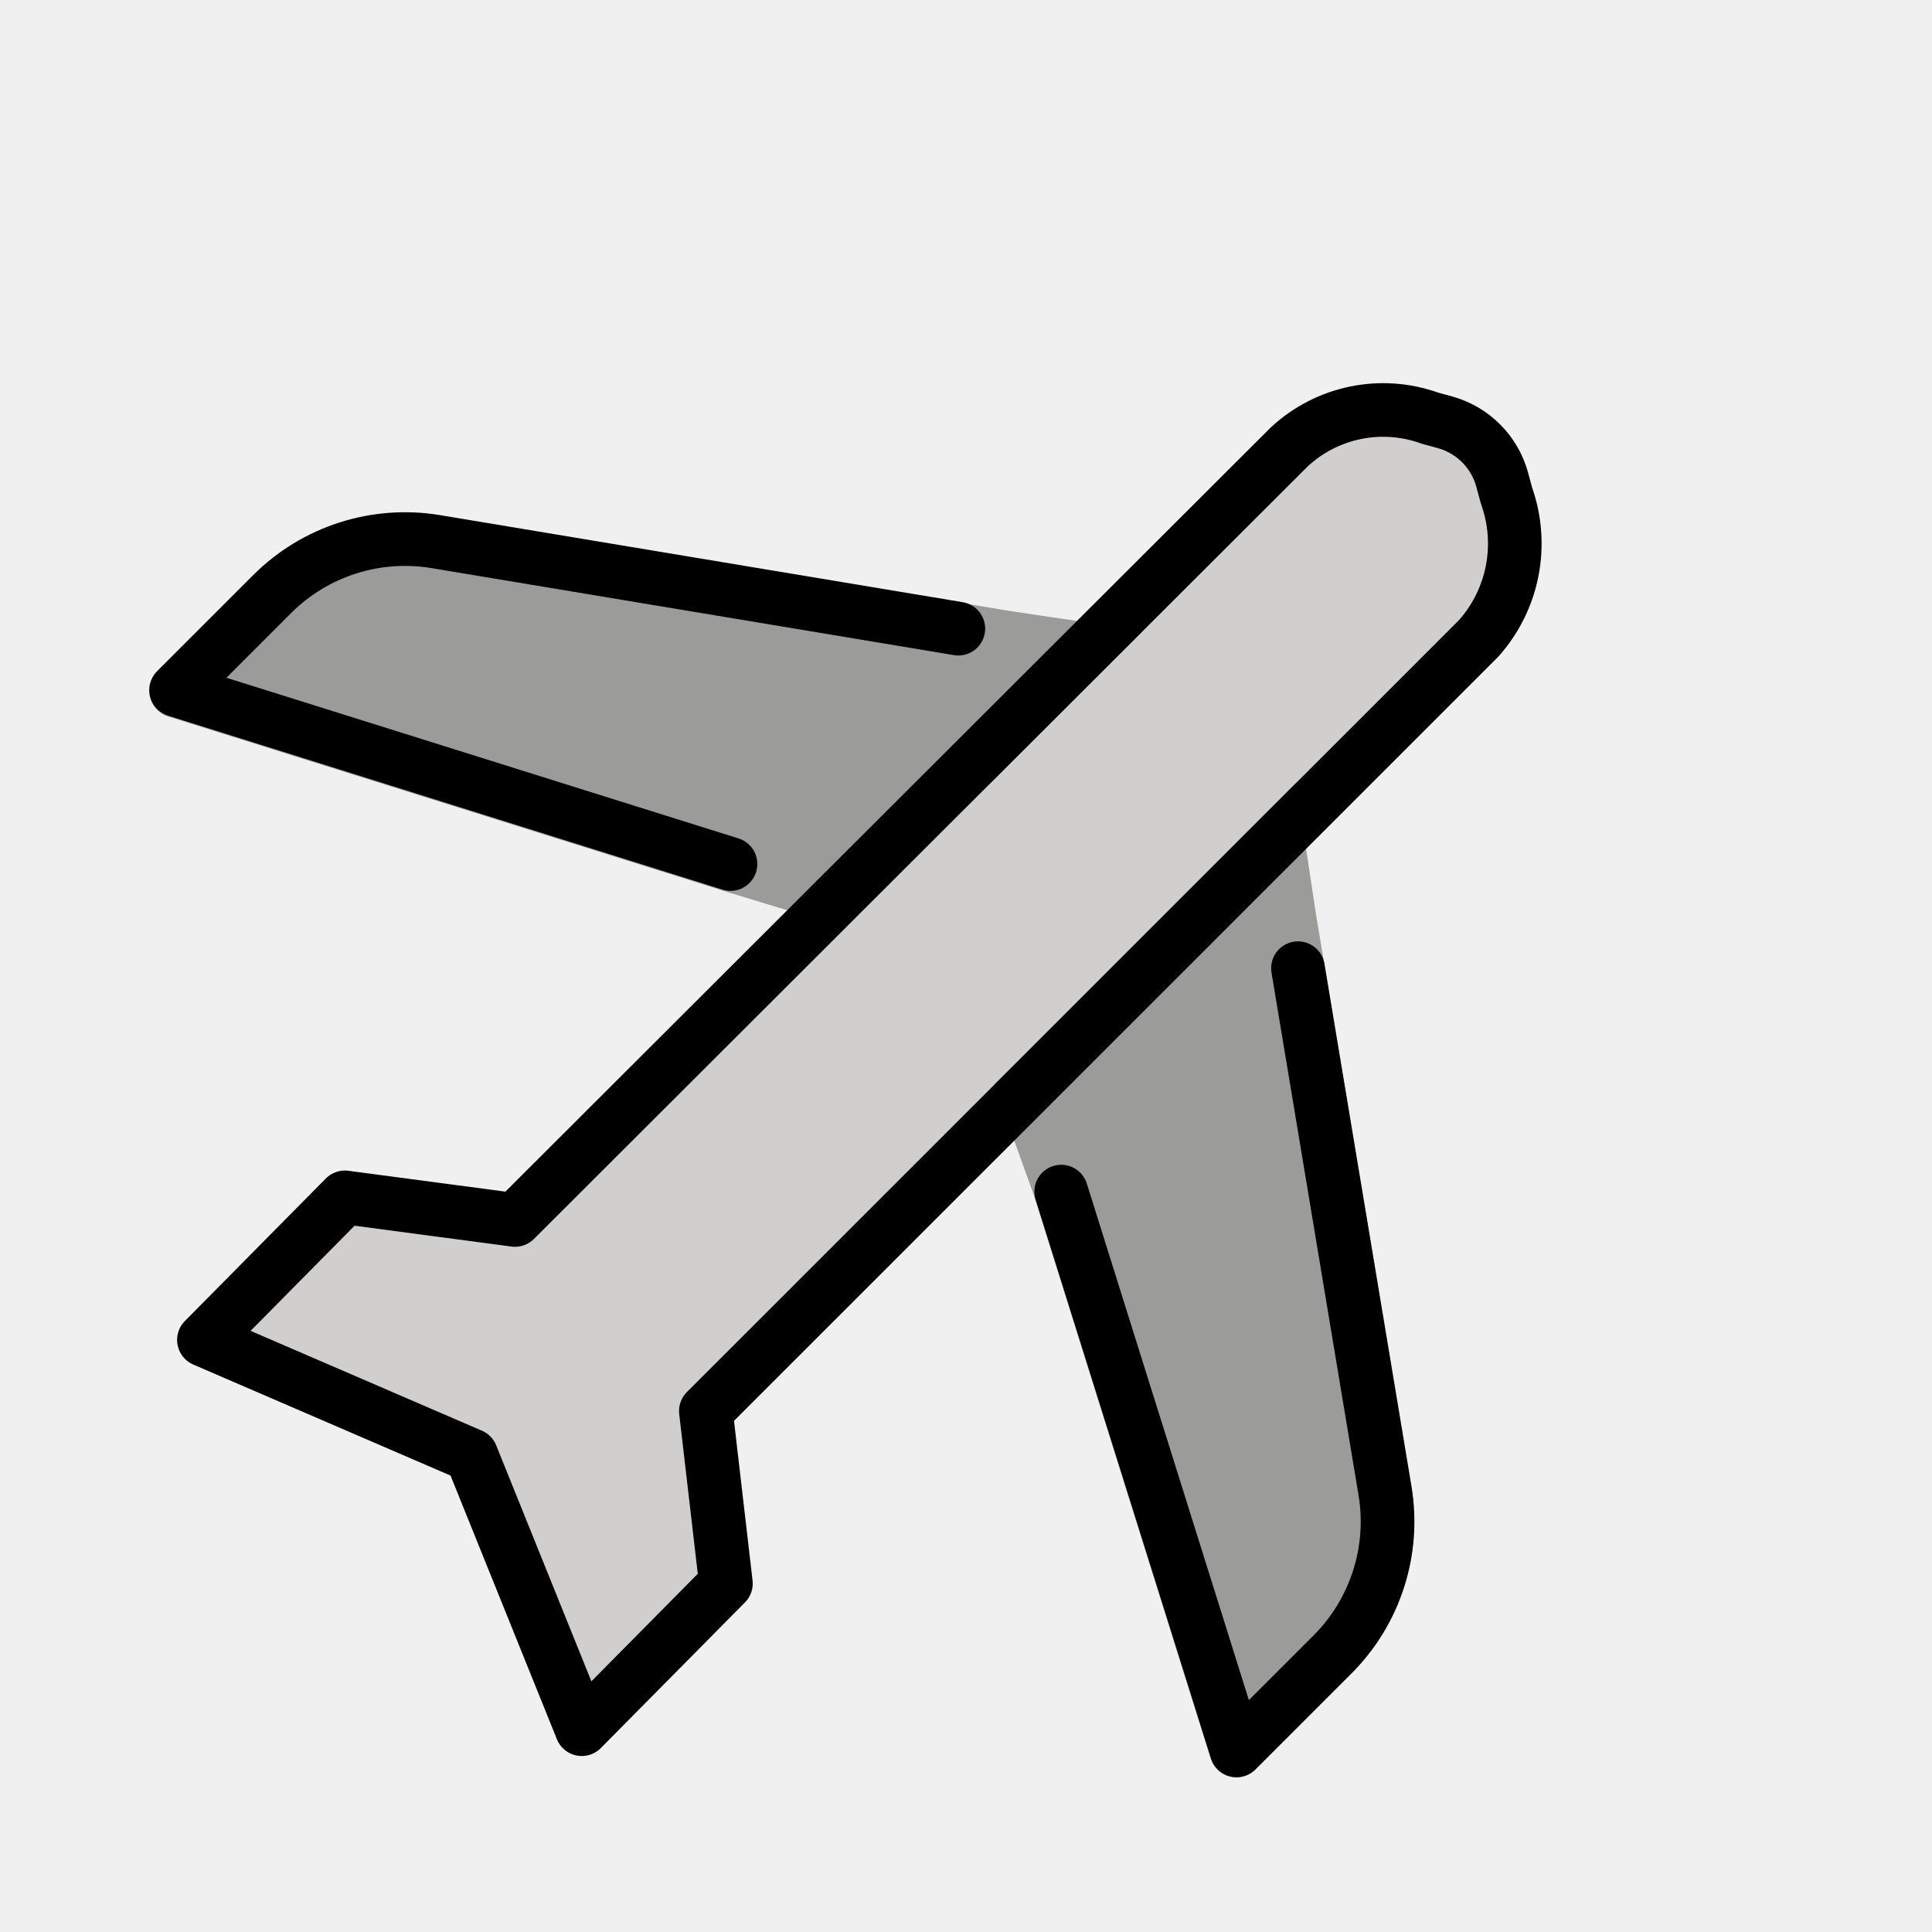
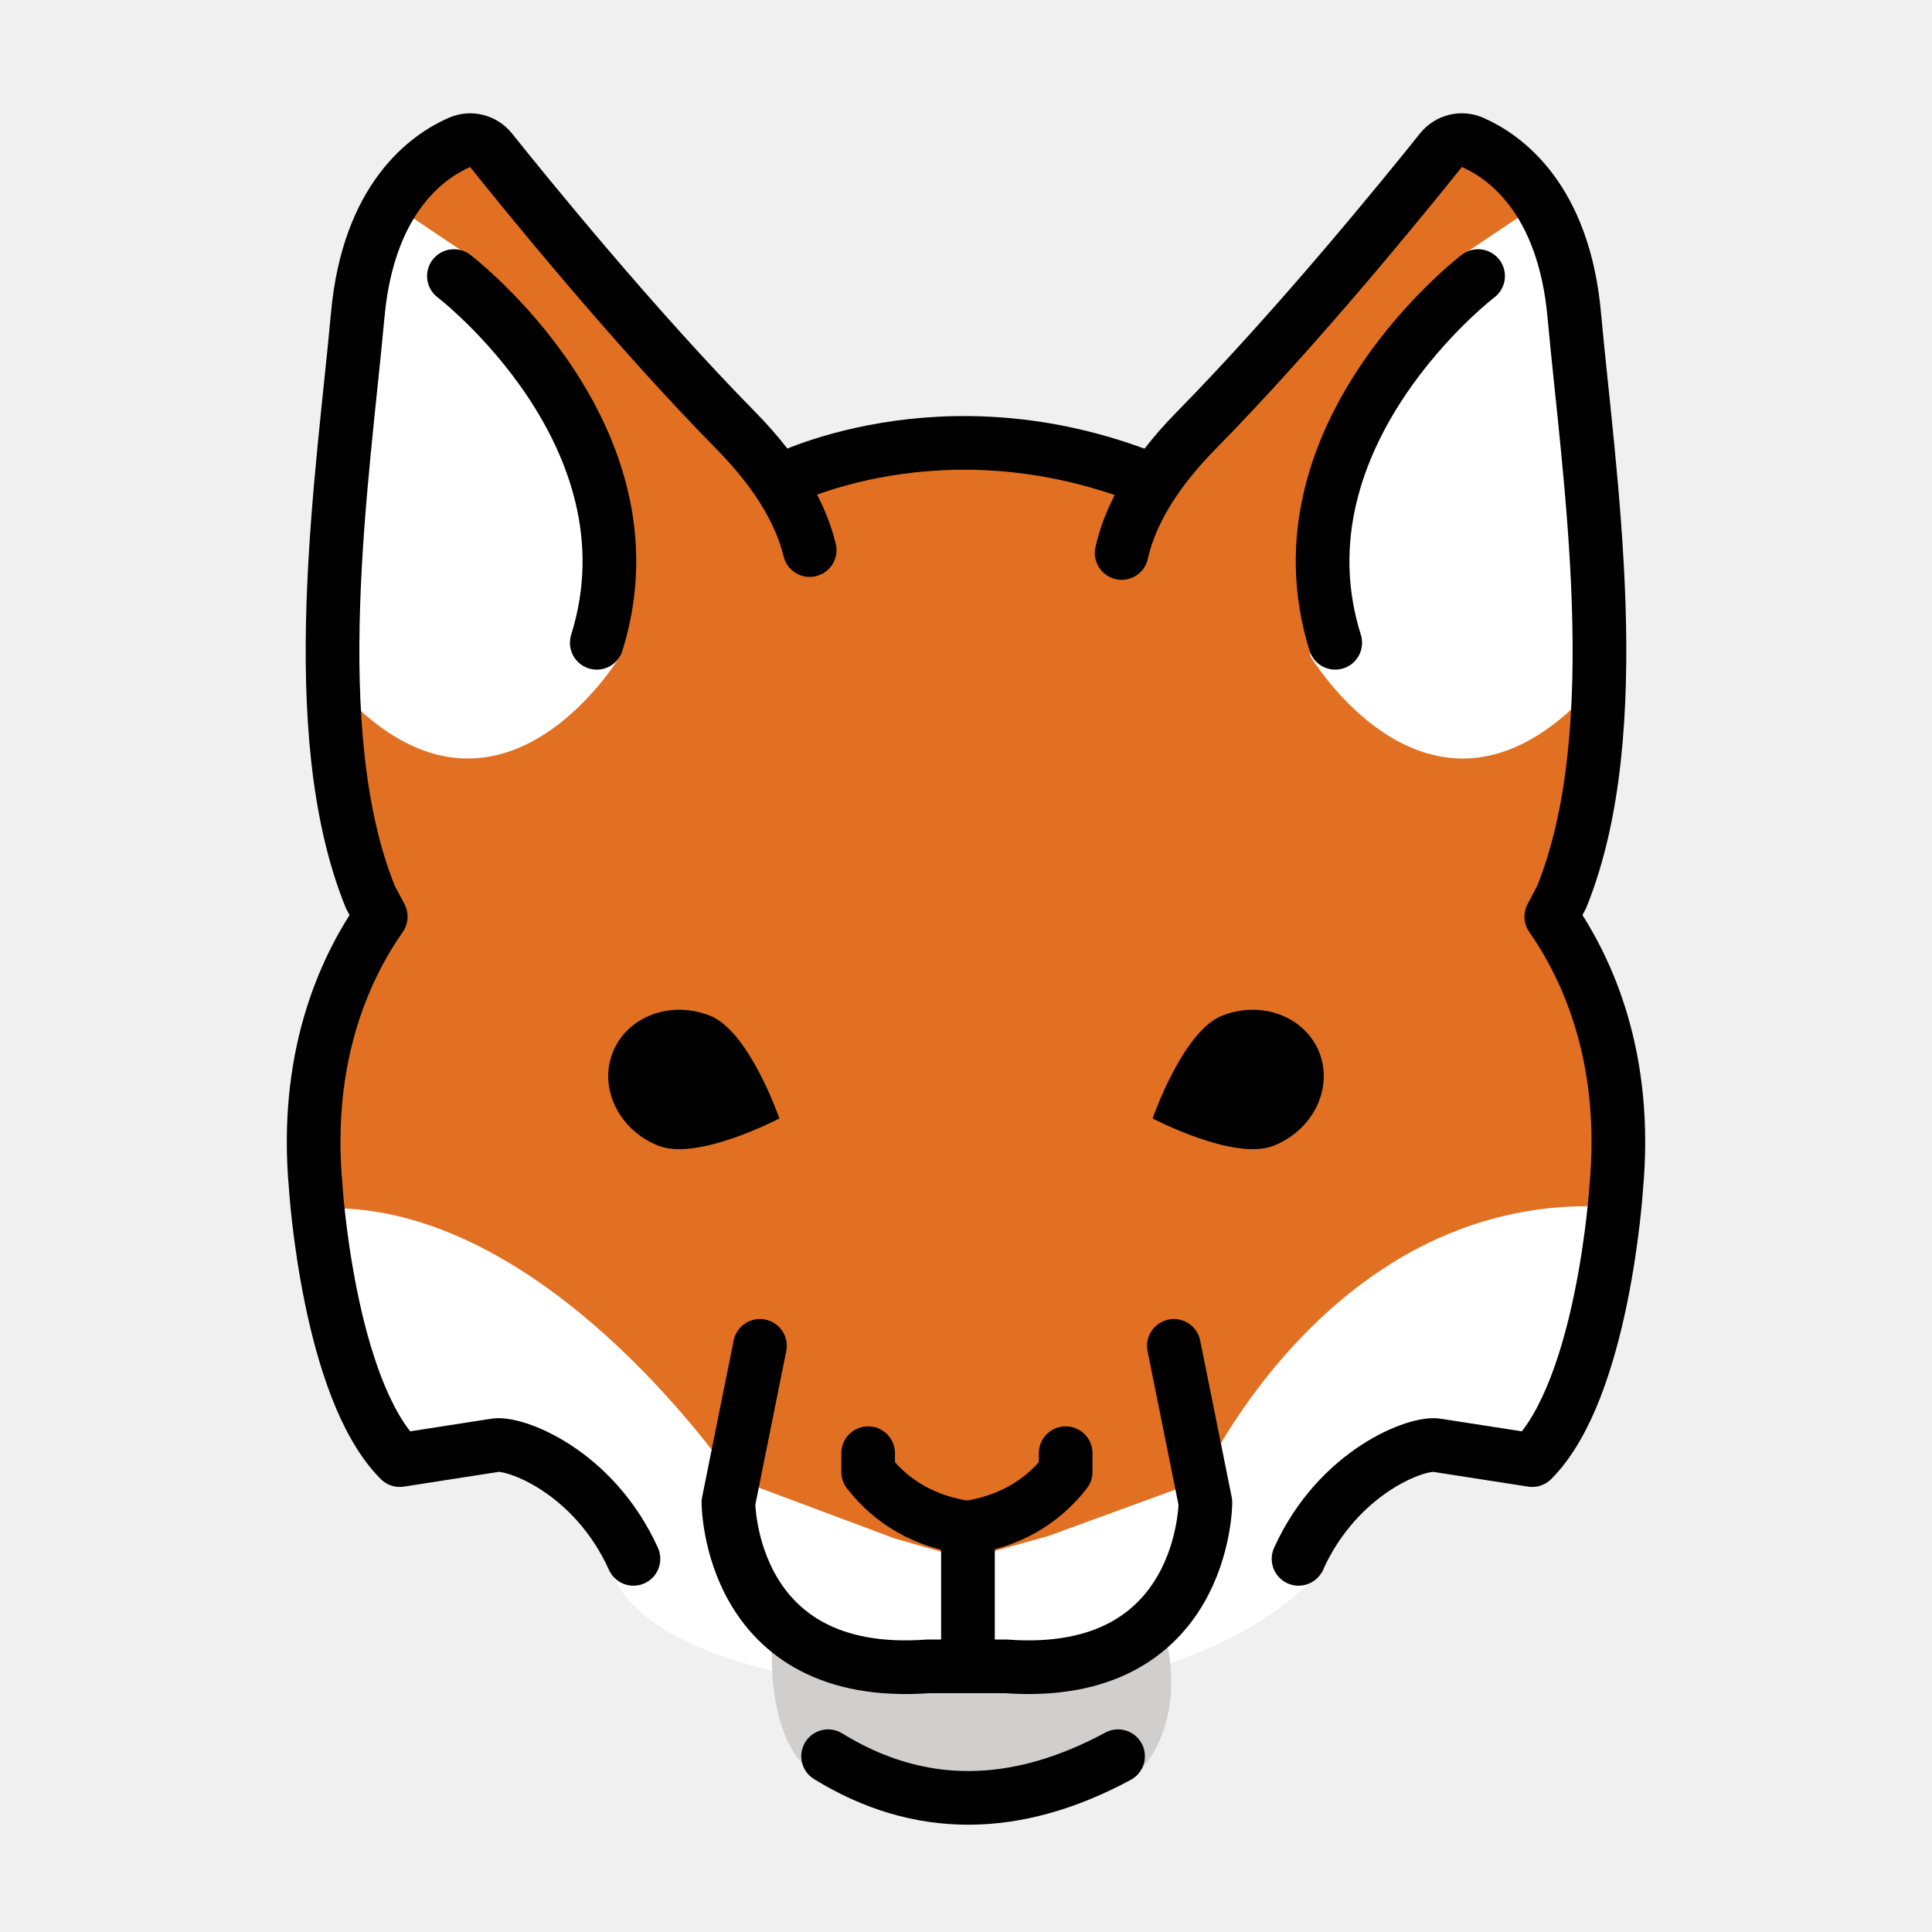
- <svg xmlns="http://www.w3.org/2000/svg" id="emoji" x="0" y="0" viewBox="0 0 72 72" version="1.1">
+ <svg xmlns="http://www.w3.org/2000/svg" id="emoji" viewBox="0 0 72 72">
  <g id="color">
-     <path fill="#9B9B9A" d="M43.224,23.599L37.7,22.78l-21.3-3.547c-2.548-0.421-5.143,0.41-6.971,2.234l-3.579,3.573 c-0.39,0.391-0.39,1.024,0.001,1.414c0.114,0.114,0.254,0.199,0.407,0.247l20.929,6.568l3.812,1.156" />
-     <path fill="#9B9B9A" d="M36.151,37.924l2.394,6.663l6.575,20.954c0.165,0.527,0.727,0.82,1.254,0.655 c0.154-0.048,0.294-0.133,0.407-0.247l3.578-3.578c1.825-1.828,2.657-4.423,2.235-6.971l-3.549-21.311l-0.893-5.915 L36.151,37.924z" />
-     <path fill="#D0CFCE" d="M9.341,49.6l8.619,3.716c0.242,0.104,0.433,0.3,0.531,0.544l3.548,8.8l3.961-4.01l-0.691-5.951 c-0.035-0.303,0.07-0.606,0.286-0.822l28.8-28.794c1.024-1.205,1.322-2.866,0.782-4.352l0,0l-0.157-0.585 c-0.186-0.697-0.726-1.243-1.42-1.438l-0.579-0.159c-1.463-0.536-3.102-0.224-4.265,0.813l-28.856,28.812 c-0.22,0.22-0.53,0.325-0.838,0.284l-5.846-0.776L9.341,49.6z" />
+     <path fill="#E27022" stroke="none" d="M17.123,5.306L13.799,9.348l-2.111,12.895l2.5,11.916l-2.5,5.036l0.483,11.388l2.234,4.5 c0,0,6.932-3.333,8.766,3.917l12.902,3.833l13.216-4.25l0.715-2.439l3.575-2.279l3.523,0.548l2.572-6.129L60.312,42 l-1.722-6.575l-0.778-1.264l1.447-4.767l0.218-8.943l-0.963-9.823l-1.705-3.869L54.171,4.667l-5.185,6.578 l-5.482,6.707H42.171l-5.159-1.411l-9.174,0.581l-4.75-5.038l-3.275-5.167L17.123,5.306" />
+     <path fill="#FFFFFF" stroke="none" d="M11.338,45.083c6.042-0.655,11.991,4.542,15.991,10.002h0l6.009,2.248l2.657,0.761 L39.046,57.25l5.709-2.084c0,0,5.083-11.25,15.916-10.139l-2.083,8.254L56.9,55l-3.188-0.844l-3.062,1.387 l-1.517,3.091c0,0-3.545,4.455-12.868,4.45c-5.828-0.004-12.26-1.375-13.473-4.484 c-0.861-2.207-3.829-5.037-3.829-5.037l-4.493,0.356L11.338,45.083z" />
+     <path fill="#d0cfce" stroke="none" d="M28.796,60.958c0,0-0.369,3.542,1.378,5.042c1.747,1.5,6.414,1.708,6.414,1.708l5.958-1.792 c0,0,1.708-1.667,0.875-5l-2.75,0.792l-6.497,0.208L28.796,60.958z" />
+     <path fill="#FFFFFF" stroke="none" d="M57.671,7.375l-3.042,2.042L50.171,15.375L48.629,22.5l0.208,1.958c0,0,5,8.375,11.25,0.292 l-0.583-8.583l-0.917-7.25L57.671,7.375z" />
+     <path fill="#FFFFFF" stroke="none" d="M14.271,7.375l3.042,2.042l4.458,5.958l1.542,7.125l-0.208,1.958c0,0-5,8.375-11.25,0.292 l0.583-8.583l0.917-7.25L14.271,7.375z" />
  </g>
  <g id="hair" />
  <g id="skin" />
  <g id="skin-shadow" />
  <g id="line">
-     <path fill="none" stroke="#000000" stroke-linecap="round" stroke-linejoin="round" stroke-width="2" d="M48.372,36.082 l3.243,19.472c0.371,2.23-0.357,4.502-1.955,6.1l-3.578,3.578l-6.534-20.824" />
-     <path fill="none" stroke="#000000" stroke-linecap="round" stroke-linejoin="round" stroke-width="2" d="M27.223,32.2 l-20.659-6.482l3.578-3.578c1.599-1.598,3.87-2.326,6.1-1.955l19.472,3.243" />
-     <path fill="none" stroke="#000000" stroke-linejoin="round" stroke-width="2" d="M56.142,18.469l-0.158-0.585 c-0.28-1.037-1.085-1.851-2.119-2.142l-0.579-0.159c-1.81-0.651-3.832-0.236-5.241,1.074l-28.853,28.808l-6.339-0.842 l-5.253,5.312l9.964,4.3l0,0l4.117,10.206l5.371-5.428l-0.747-6.428l28.8-28.795C56.398,22.339,56.795,20.299,56.142,18.469z" />
+     <path fill="#000000" stroke="none" d="M29.045,41.681c0,0-3.039,1.6-4.509,1.017c-1.47-0.583-2.231-2.14-1.701-3.478 c0.531-1.339,2.152-1.951,3.622-1.369C27.927,38.433,29.045,41.681,29.045,41.681z" />
+     <path fill="none" stroke="#000000" stroke-linecap="round" stroke-linejoin="round" stroke-miterlimit="10" stroke-width="2" d="M35.994,56.929c-1.513-0.235-2.736-0.912-3.641-2.075v-0.698" />
+     <path fill="none" stroke="#000000" stroke-linecap="round" stroke-linejoin="round" stroke-miterlimit="10" stroke-width="2" d="M16.916,10.288c0,0,7.752,5.915,5.324,13.667" />
+     <path fill="none" stroke="#000000" stroke-linecap="round" stroke-linejoin="round" stroke-miterlimit="10" stroke-width="2" d="M23.607,58.094c-1.488-3.289-4.481-4.385-5.186-4.228l-3.523,0.548c-2.662-2.662-3.132-10.179-3.132-10.179 c-0.434-4.771,1.03-8.076,2.423-10.075l-0.387-0.73c-2.506-6.186-1.018-15.66-0.47-21.689 c0.398-4.372,2.607-5.916,3.791-6.434c0.415-0.182,0.896-0.06,1.179,0.294 c1.296,1.621,5.316,6.574,9.124,10.447c1.682,1.711,2.451,3.222,2.748,4.452" />
+     <path fill="#000000" stroke="none" d="M42.955,41.681c0,0,3.039,1.6,4.509,1.017c1.47-0.583,2.231-2.14,1.701-3.478s-2.152-1.951-3.622-1.369 C44.073,38.433,42.955,41.681,42.955,41.681z" />
+     <path fill="none" stroke="#000000" stroke-linecap="round" stroke-linejoin="round" stroke-miterlimit="10" stroke-width="2" d="M36.073,61.708v-4.779c1.513-0.235,2.736-0.912,3.641-2.075v-0.698" />
+     <path fill="none" stroke="#000000" stroke-linecap="round" stroke-linejoin="round" stroke-miterlimit="10" stroke-width="2" d="M43.747,50.156l1.175,5.837c0,0,0,6.655-7.439,6.107h-2.898c-7.439,0.548-7.439-6.107-7.439-6.107l1.175-5.837" />
+     <path fill="none" stroke="#000000" stroke-linecap="round" stroke-linejoin="round" stroke-miterlimit="10" stroke-width="2" d="M55.084,10.288c0,0-7.752,5.915-5.324,13.667" />
+     <path fill="none" stroke="#000000" stroke-linecap="round" stroke-linejoin="round" stroke-miterlimit="10" stroke-width="2" d="M48.393,58.094c1.488-3.289,4.481-4.385,5.186-4.228l3.523,0.548c2.662-2.662,3.132-10.179,3.132-10.179 c0.434-4.769-1.029-8.074-2.422-10.074l0.386-0.732c2.506-6.186,1.018-15.66,0.47-21.689 c-0.398-4.372-2.607-5.916-3.791-6.434C54.462,5.124,53.981,5.246,53.698,5.6 c-1.296,1.621-5.316,6.574-9.124,10.447c-1.732,1.762-2.496,3.312-2.773,4.561" />
+     <path fill="none" stroke="#000000" stroke-linecap="round" stroke-linejoin="round" stroke-miterlimit="10" stroke-width="2" d="M41.667,65.449c-3.804,2.051-7.418,2.089-10.806,0" />
+     <path fill="none" stroke="#000000" stroke-linecap="round" stroke-linejoin="round" stroke-miterlimit="10" stroke-width="2" d="M29.018,17.952c0,0,6.055-3.184,13.781-0.104" />
  </g>
</svg>
